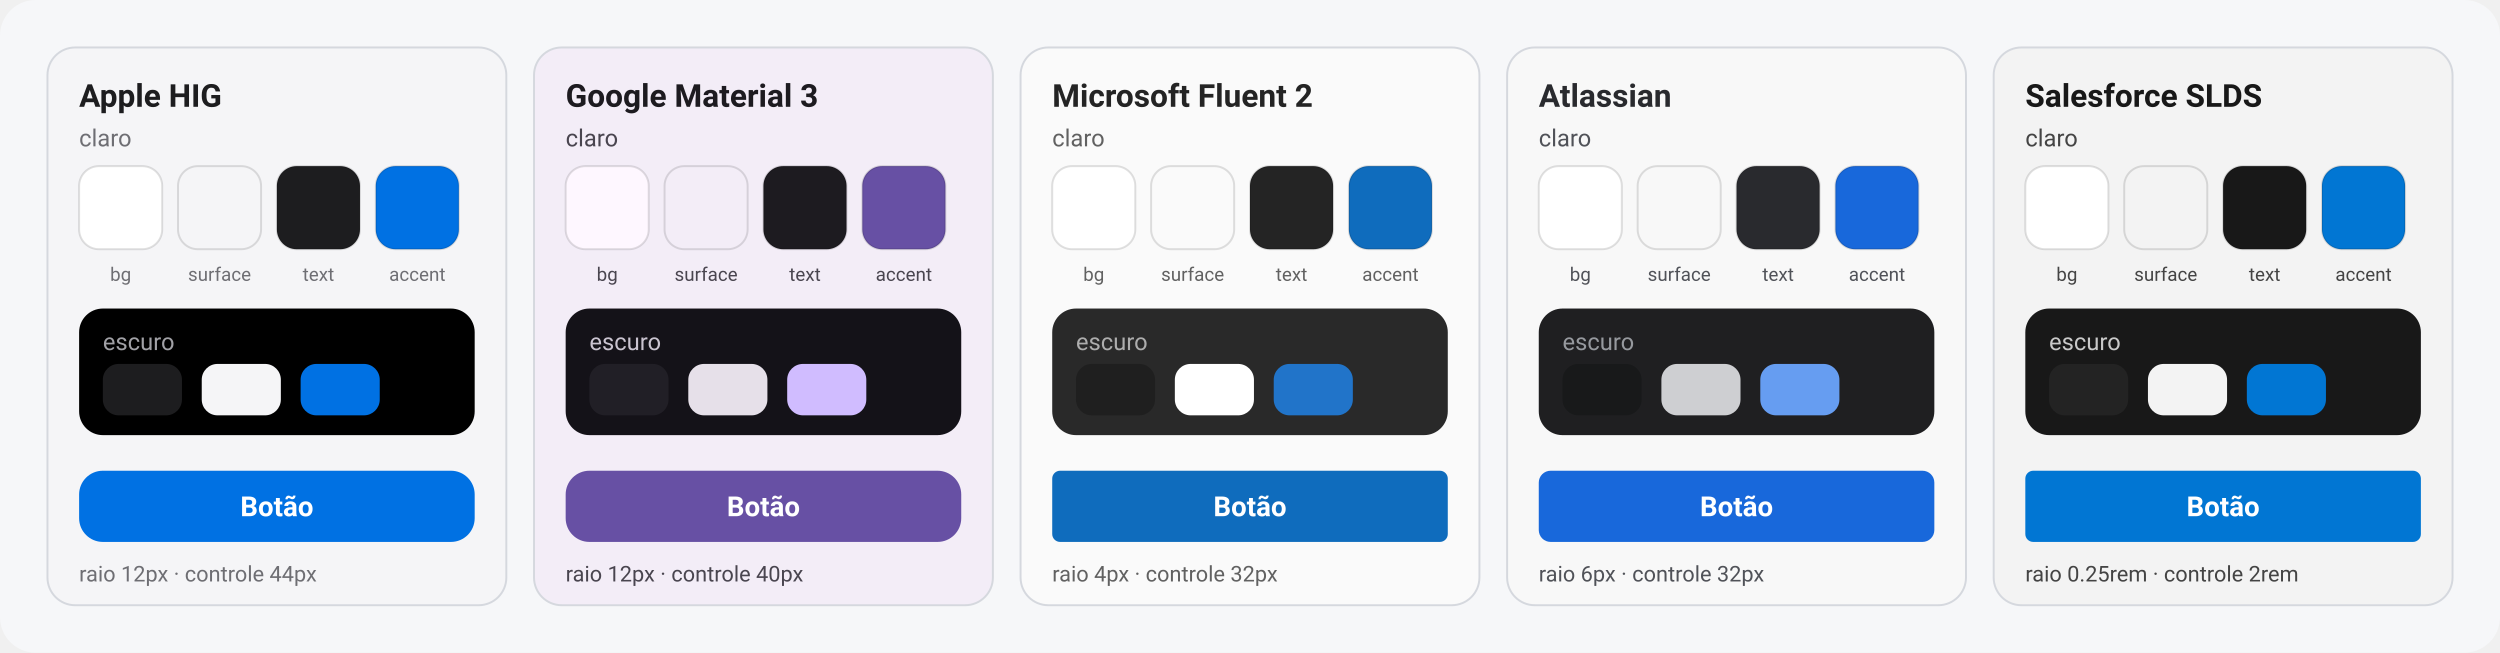
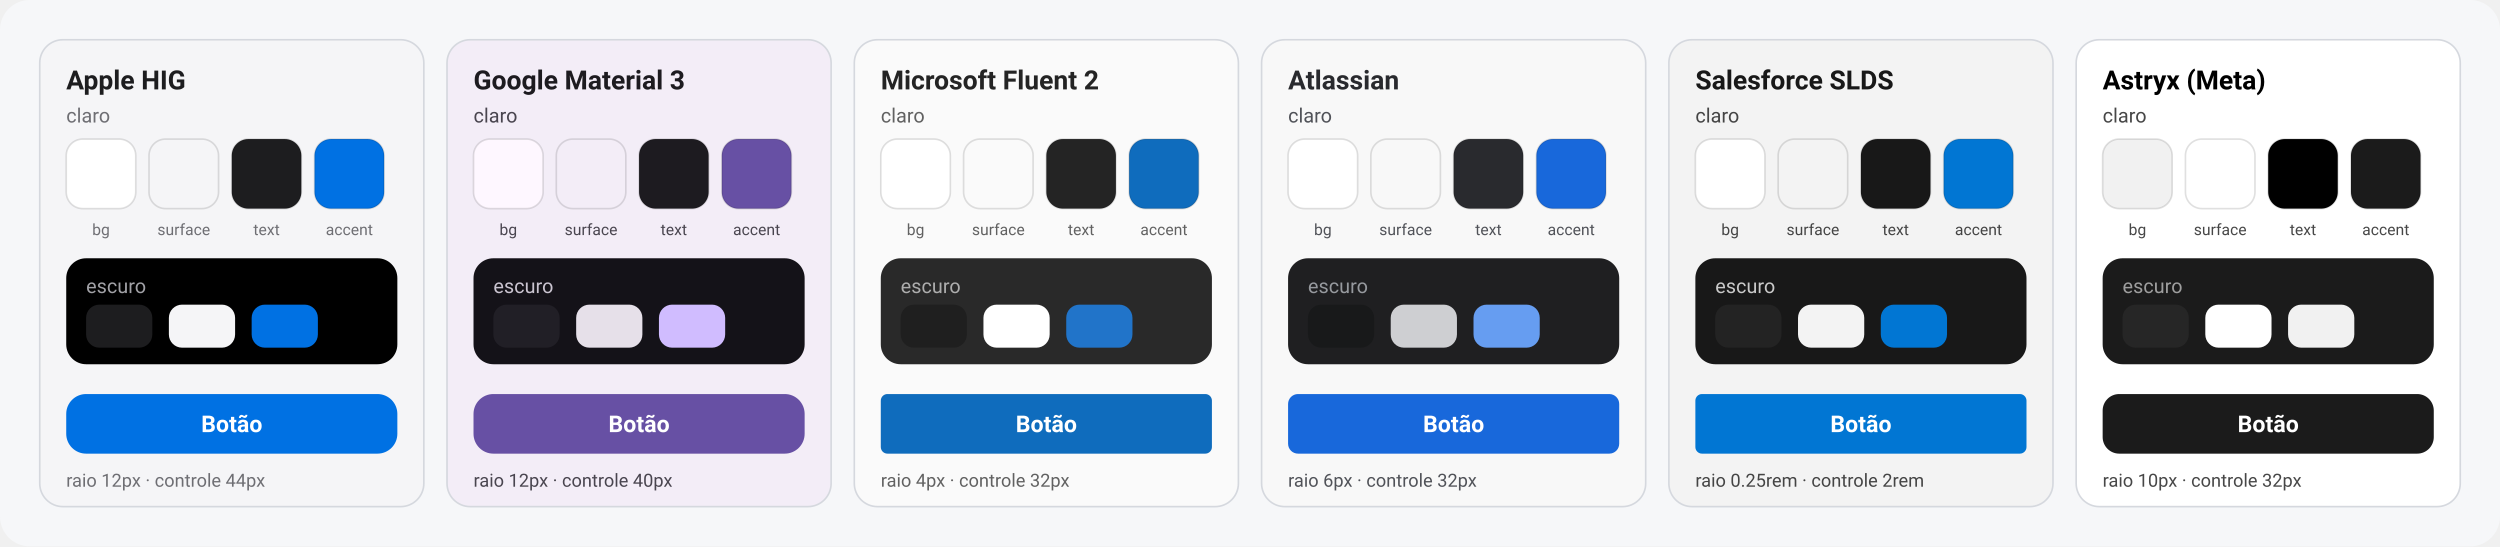
- <svg xmlns="http://www.w3.org/2000/svg" width="1264" height="330" viewBox="0 0 1264 330" font-family="-apple-system,BlinkMacSystemFont,'Segoe UI',Roboto,Helvetica,Arial,sans-serif">
-   <rect width="1264" height="330" rx="18" fill="#F6F7F9" />
+ <svg xmlns="http://www.w3.org/2000/svg" width="1510" height="330" viewBox="0 0 1510 330" font-family="-apple-system,BlinkMacSystemFont,'Segoe UI',Roboto,Helvetica,Arial,sans-serif">
+   <rect width="1510" height="330" rx="18" fill="#F6F7F9" />
  <g transform="translate(24,24)">
    <rect width="232" height="282" rx="14" fill="#F5F5F7" stroke="#D5D8DE" />
    <text x="16" y="30" font-size="16" font-weight="700" fill="#1D1D1F">Apple HIG</text>
    <text x="16" y="50" font-size="12" fill="#6E6E73">claro</text>
    <rect x="16" y="60" width="42" height="42" rx="10" fill="#FFFFFF" stroke="#0000001f" />
    <text x="37" y="118" font-size="9.5" text-anchor="middle" fill="#6E6E73">bg</text>
    <rect x="66" y="60" width="42" height="42" rx="10" fill="#F5F5F7" stroke="#0000001f" />
    <text x="87" y="118" font-size="9.5" text-anchor="middle" fill="#6E6E73">surface</text>
    <rect x="116" y="60" width="42" height="42" rx="10" fill="#1D1D1F" stroke="#0000001f" />
    <text x="137" y="118" font-size="9.5" text-anchor="middle" fill="#6E6E73">text</text>
    <rect x="166" y="60" width="42" height="42" rx="10" fill="#0071E3" stroke="#0000001f" />
    <text x="187" y="118" font-size="9.5" text-anchor="middle" fill="#6E6E73">accent</text>
    <rect x="16" y="132" width="200" height="64" rx="12" fill="#000000" />
    <text x="28" y="153" font-size="12" fill="#A1A1A6">escuro</text>
    <rect x="28" y="160" width="40" height="26" rx="8" fill="#1D1D1F" />
    <rect x="78" y="160" width="40" height="26" rx="8" fill="#F5F5F7" />
    <rect x="128" y="160" width="40" height="26" rx="8" fill="#0071E3" />
    <rect x="16" y="214" width="200" height="36" rx="12" fill="#0071E3" />
    <text x="116.0" y="237" font-size="14" font-weight="600" text-anchor="middle" fill="#FFFFFF">Botão</text>
    <text x="16" y="270" font-size="11" fill="#6E6E73">raio 12px · controle 44px</text>
  </g>
  <g transform="translate(270,24)">
    <rect width="232" height="282" rx="14" fill="#F3EDF7" stroke="#D5D8DE" />
    <text x="16" y="30" font-size="16" font-weight="700" fill="#1D1B20">Google Material 3</text>
    <text x="16" y="50" font-size="12" fill="#49454F">claro</text>
    <rect x="16" y="60" width="42" height="42" rx="10" fill="#FEF7FF" stroke="#0000001f" />
    <text x="37" y="118" font-size="9.5" text-anchor="middle" fill="#49454F">bg</text>
    <rect x="66" y="60" width="42" height="42" rx="10" fill="#F3EDF7" stroke="#0000001f" />
    <text x="87" y="118" font-size="9.5" text-anchor="middle" fill="#49454F">surface</text>
    <rect x="116" y="60" width="42" height="42" rx="10" fill="#1D1B20" stroke="#0000001f" />
    <text x="137" y="118" font-size="9.5" text-anchor="middle" fill="#49454F">text</text>
    <rect x="166" y="60" width="42" height="42" rx="10" fill="#6750A4" stroke="#0000001f" />
    <text x="187" y="118" font-size="9.5" text-anchor="middle" fill="#49454F">accent</text>
    <rect x="16" y="132" width="200" height="64" rx="12" fill="#141218" />
    <text x="28" y="153" font-size="12" fill="#CAC4D0">escuro</text>
    <rect x="28" y="160" width="40" height="26" rx="8" fill="#211F26" />
    <rect x="78" y="160" width="40" height="26" rx="8" fill="#E6E0E9" />
    <rect x="128" y="160" width="40" height="26" rx="8" fill="#D0BCFF" />
    <rect x="16" y="214" width="200" height="36" rx="12" fill="#6750A4" />
    <text x="116.0" y="237" font-size="14" font-weight="600" text-anchor="middle" fill="#FFFFFF">Botão</text>
    <text x="16" y="270" font-size="11" fill="#49454F">raio 12px · controle 40px</text>
  </g>
  <g transform="translate(516,24)">
    <rect width="232" height="282" rx="14" fill="#FAFAFA" stroke="#D5D8DE" />
    <text x="16" y="30" font-size="16" font-weight="700" fill="#242424">Microsoft Fluent 2</text>
    <text x="16" y="50" font-size="12" fill="#616161">claro</text>
    <rect x="16" y="60" width="42" height="42" rx="10" fill="#FFFFFF" stroke="#0000001f" />
    <text x="37" y="118" font-size="9.5" text-anchor="middle" fill="#616161">bg</text>
    <rect x="66" y="60" width="42" height="42" rx="10" fill="#FAFAFA" stroke="#0000001f" />
    <text x="87" y="118" font-size="9.5" text-anchor="middle" fill="#616161">surface</text>
    <rect x="116" y="60" width="42" height="42" rx="10" fill="#242424" stroke="#0000001f" />
    <text x="137" y="118" font-size="9.5" text-anchor="middle" fill="#616161">text</text>
    <rect x="166" y="60" width="42" height="42" rx="10" fill="#0F6CBD" stroke="#0000001f" />
    <text x="187" y="118" font-size="9.5" text-anchor="middle" fill="#616161">accent</text>
    <rect x="16" y="132" width="200" height="64" rx="12" fill="#292929" />
    <text x="28" y="153" font-size="12" fill="#ADADAD">escuro</text>
    <rect x="28" y="160" width="40" height="26" rx="8" fill="#1F1F1F" />
    <rect x="78" y="160" width="40" height="26" rx="8" fill="#FFFFFF" />
    <rect x="128" y="160" width="40" height="26" rx="8" fill="#2174C9" />
    <rect x="16" y="214" width="200" height="36" rx="4" fill="#0F6CBD" />
    <text x="116.0" y="237" font-size="14" font-weight="600" text-anchor="middle" fill="#FFFFFF">Botão</text>
    <text x="16" y="270" font-size="11" fill="#616161">raio 4px · controle 32px</text>
  </g>
  <g transform="translate(762,24)">
    <rect width="232" height="282" rx="14" fill="#F8F8F8" stroke="#D5D8DE" />
    <text x="16" y="30" font-size="16" font-weight="700" fill="#292A2E">Atlassian</text>
    <text x="16" y="50" font-size="12" fill="#505258">claro</text>
    <rect x="16" y="60" width="42" height="42" rx="10" fill="#FFFFFF" stroke="#0000001f" />
    <text x="37" y="118" font-size="9.5" text-anchor="middle" fill="#505258">bg</text>
    <rect x="66" y="60" width="42" height="42" rx="10" fill="#F8F8F8" stroke="#0000001f" />
    <text x="87" y="118" font-size="9.5" text-anchor="middle" fill="#505258">surface</text>
    <rect x="116" y="60" width="42" height="42" rx="10" fill="#292A2E" stroke="#0000001f" />
    <text x="137" y="118" font-size="9.5" text-anchor="middle" fill="#505258">text</text>
    <rect x="166" y="60" width="42" height="42" rx="10" fill="#1868DB" stroke="#0000001f" />
    <text x="187" y="118" font-size="9.5" text-anchor="middle" fill="#505258">accent</text>
    <rect x="16" y="132" width="200" height="64" rx="12" fill="#1F1F21" />
    <text x="28" y="153" font-size="12" fill="#96999E">escuro</text>
    <rect x="28" y="160" width="40" height="26" rx="8" fill="#18191A" />
    <rect x="78" y="160" width="40" height="26" rx="8" fill="#CECFD2" />
    <rect x="128" y="160" width="40" height="26" rx="8" fill="#669DF1" />
    <rect x="16" y="214" width="200" height="36" rx="6" fill="#1868DB" />
    <text x="116.0" y="237" font-size="14" font-weight="600" text-anchor="middle" fill="#FFFFFF">Botão</text>
    <text x="16" y="270" font-size="11" fill="#505258">raio 6px · controle 32px</text>
  </g>
  <g transform="translate(1008,24)">
    <rect width="232" height="282" rx="14" fill="#F3F3F3" stroke="#D5D8DE" />
    <text x="16" y="30" font-size="16" font-weight="700" fill="#181818">Salesforce SLDS</text>
    <text x="16" y="50" font-size="12" fill="#444444">claro</text>
    <rect x="16" y="60" width="42" height="42" rx="10" fill="#FFFFFF" stroke="#0000001f" />
    <text x="37" y="118" font-size="9.5" text-anchor="middle" fill="#444444">bg</text>
    <rect x="66" y="60" width="42" height="42" rx="10" fill="#F3F3F3" stroke="#0000001f" />
    <text x="87" y="118" font-size="9.5" text-anchor="middle" fill="#444444">surface</text>
    <rect x="116" y="60" width="42" height="42" rx="10" fill="#181818" stroke="#0000001f" />
    <text x="137" y="118" font-size="9.5" text-anchor="middle" fill="#444444">text</text>
    <rect x="166" y="60" width="42" height="42" rx="10" fill="#0176D3" stroke="#0000001f" />
    <text x="187" y="118" font-size="9.5" text-anchor="middle" fill="#444444">accent</text>
    <rect x="16" y="132" width="200" height="64" rx="12" fill="#181818" />
    <text x="28" y="153" font-size="12" fill="#C9C9C9">escuro</text>
    <rect x="28" y="160" width="40" height="26" rx="8" fill="#232323" />
    <rect x="78" y="160" width="40" height="26" rx="8" fill="#F3F3F3" />
    <rect x="128" y="160" width="40" height="26" rx="8" fill="#0176D3" />
    <rect x="16" y="214" width="200" height="36" rx="4" fill="#0176D3" />
    <text x="116.0" y="237" font-size="14" font-weight="600" text-anchor="middle" fill="#FFFFFF">Botão</text>
    <text x="16" y="270" font-size="11" fill="#444444">raio 0.25rem · controle 2rem</text>
  </g>
+   <g transform="translate(1254,24)">
+     <rect width="232" height="282" rx="14" fill="#FFFFFF" stroke="#D5D8DE" />
+     <text x="16" y="30" font-size="16" font-weight="700" fill="#000000">Astryx (Meta)</text>
+     <text x="16" y="50" font-size="12" fill="#474747">claro</text>
+     <rect x="16" y="60" width="42" height="42" rx="10" fill="#F1F1F1" stroke="#0000001f" />
+     <text x="37" y="118" font-size="9.5" text-anchor="middle" fill="#474747">bg</text>
+     <rect x="66" y="60" width="42" height="42" rx="10" fill="#FFFFFF" stroke="#0000001f" />
+     <text x="87" y="118" font-size="9.5" text-anchor="middle" fill="#474747">surface</text>
+     <rect x="116" y="60" width="42" height="42" rx="10" fill="#000000" stroke="#0000001f" />
+     <text x="137" y="118" font-size="9.5" text-anchor="middle" fill="#474747">text</text>
+     <rect x="166" y="60" width="42" height="42" rx="10" fill="#1B1B1B" stroke="#0000001f" />
+     <text x="187" y="118" font-size="9.5" text-anchor="middle" fill="#474747">accent</text>
+     <rect x="16" y="132" width="200" height="64" rx="12" fill="#1B1B1B" />
+     <text x="28" y="153" font-size="12" fill="#9E9E9E">escuro</text>
+     <rect x="28" y="160" width="40" height="26" rx="8" fill="#262626" />
+     <rect x="78" y="160" width="40" height="26" rx="8" fill="#FFFFFF" />
+     <rect x="128" y="160" width="40" height="26" rx="8" fill="#F1F1F1" />
+     <rect x="16" y="214" width="200" height="36" rx="10" fill="#1B1B1B" />
+     <text x="116.0" y="237" font-size="14" font-weight="600" text-anchor="middle" fill="#FFFFFF">Botão</text>
+     <text x="16" y="270" font-size="11" fill="#474747">raio 10px · controle 32px</text>
+   </g>
</svg>
